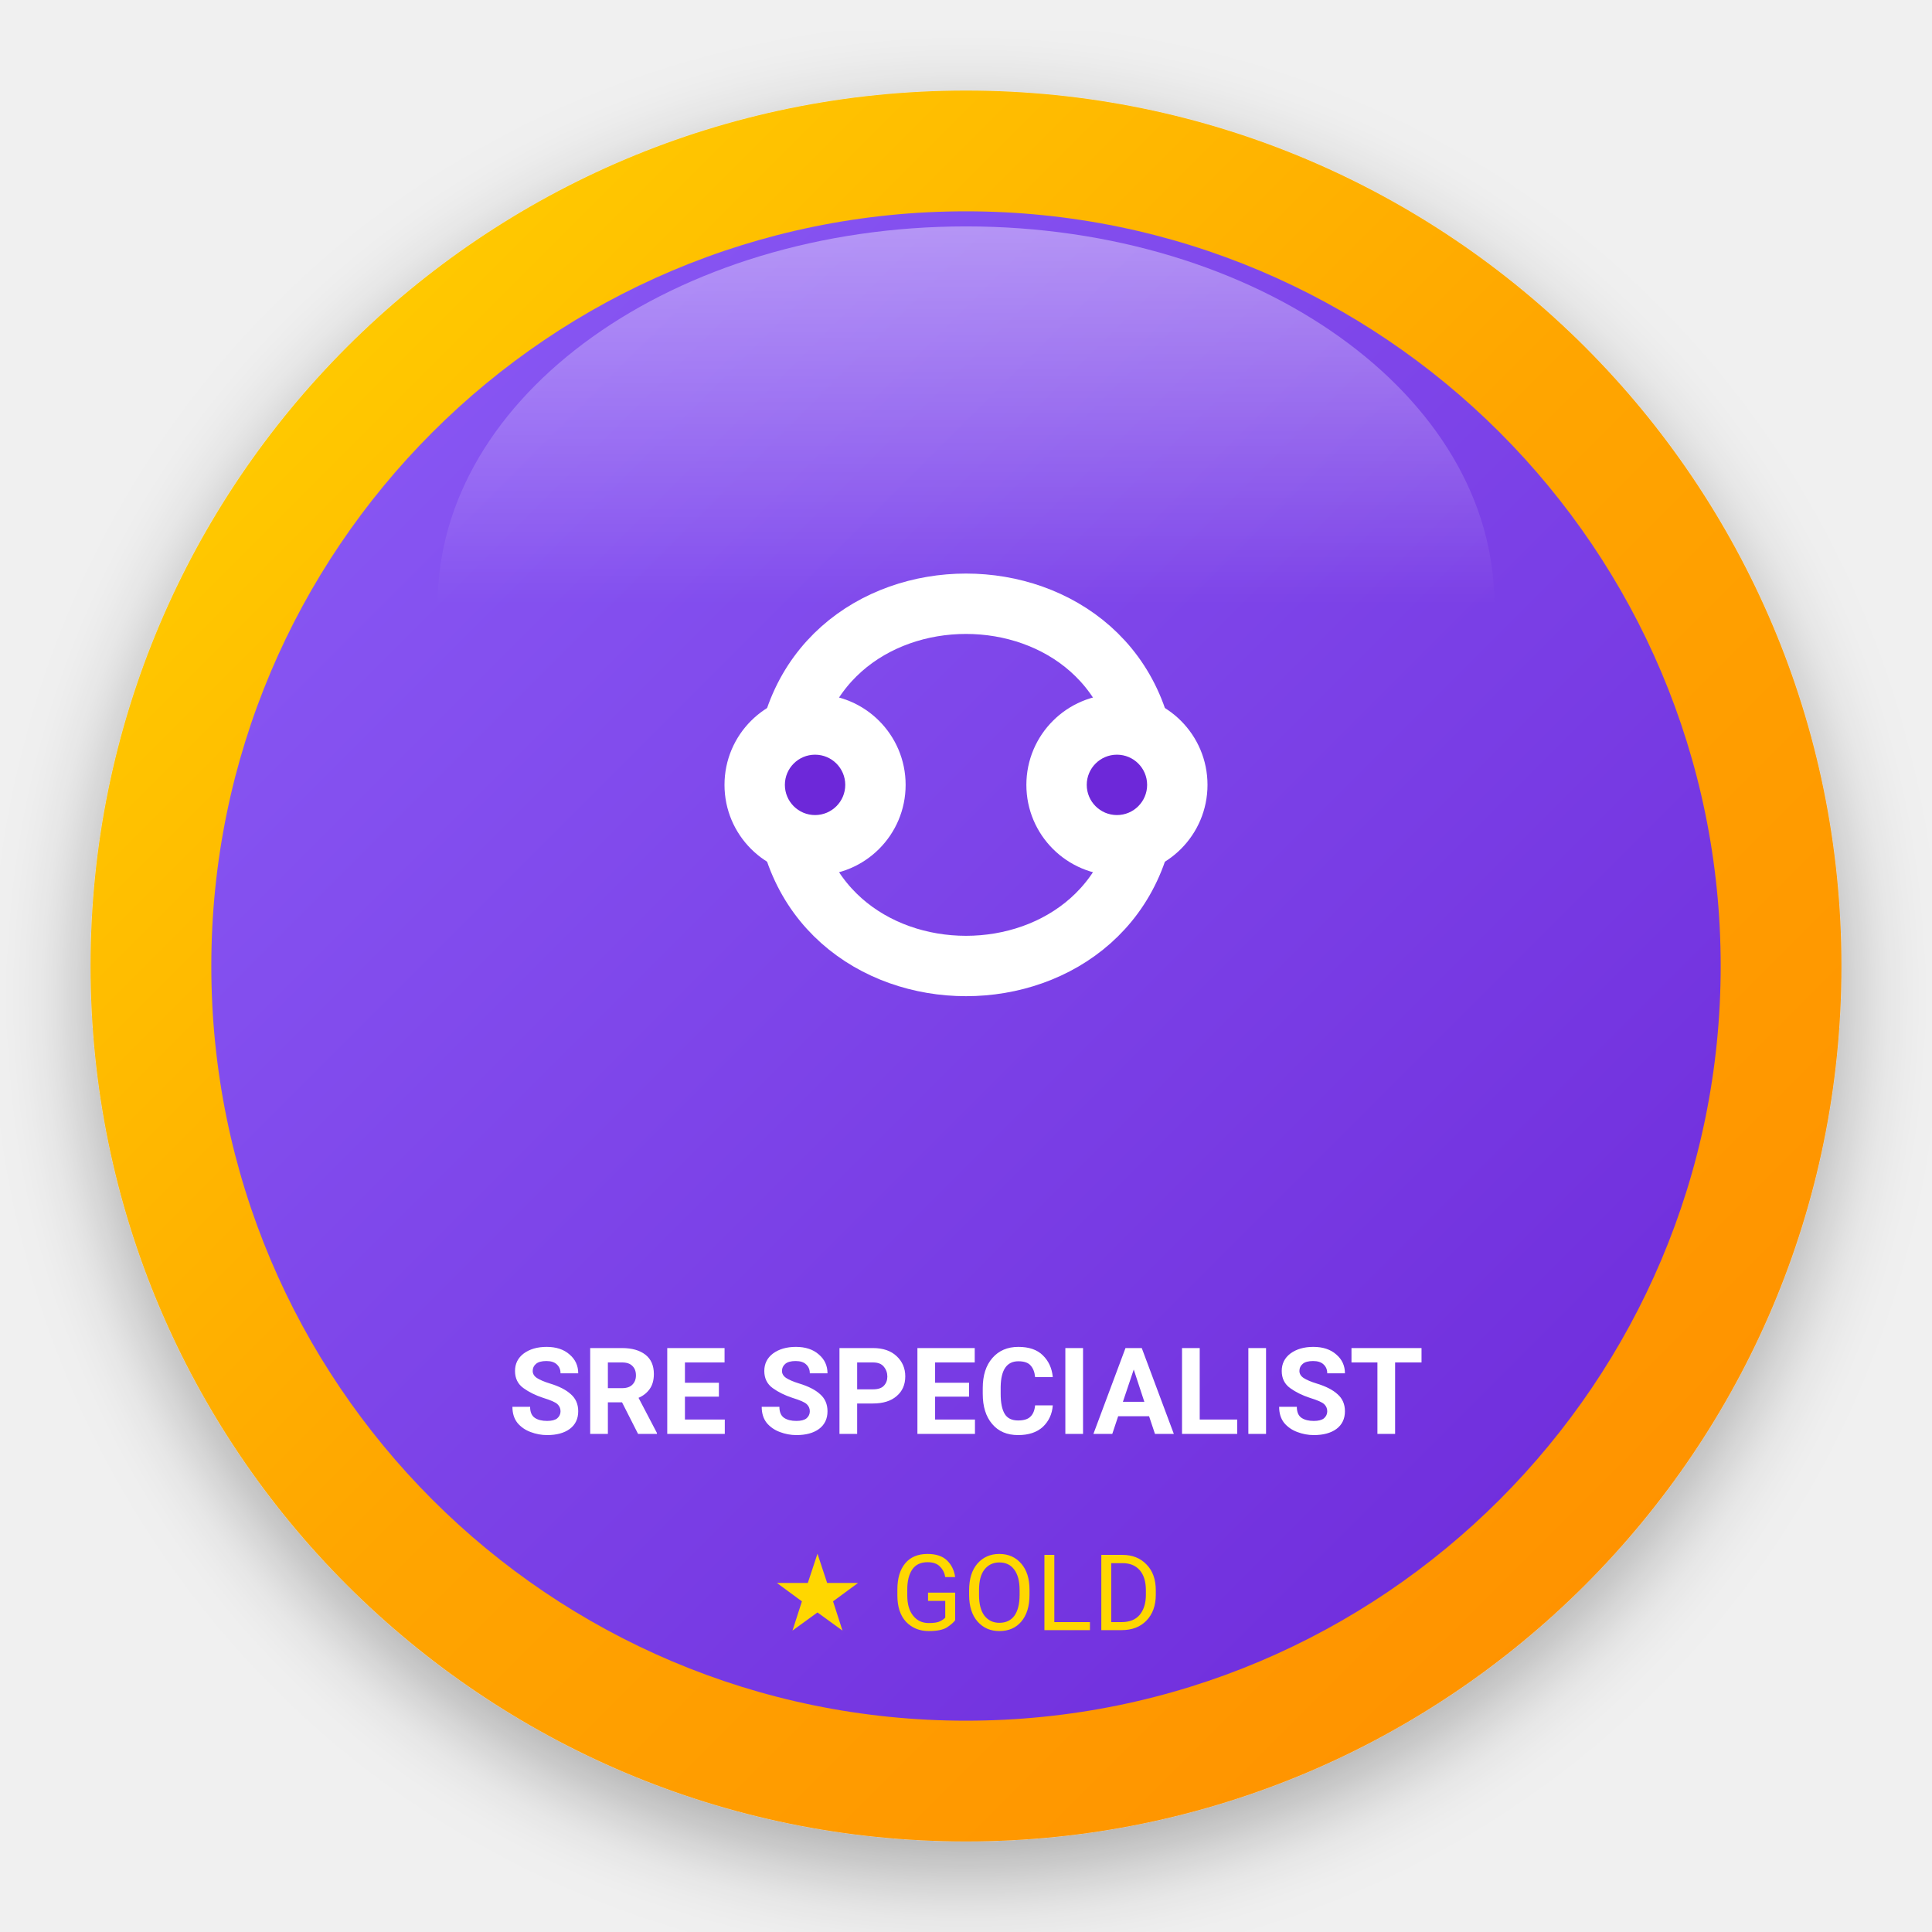
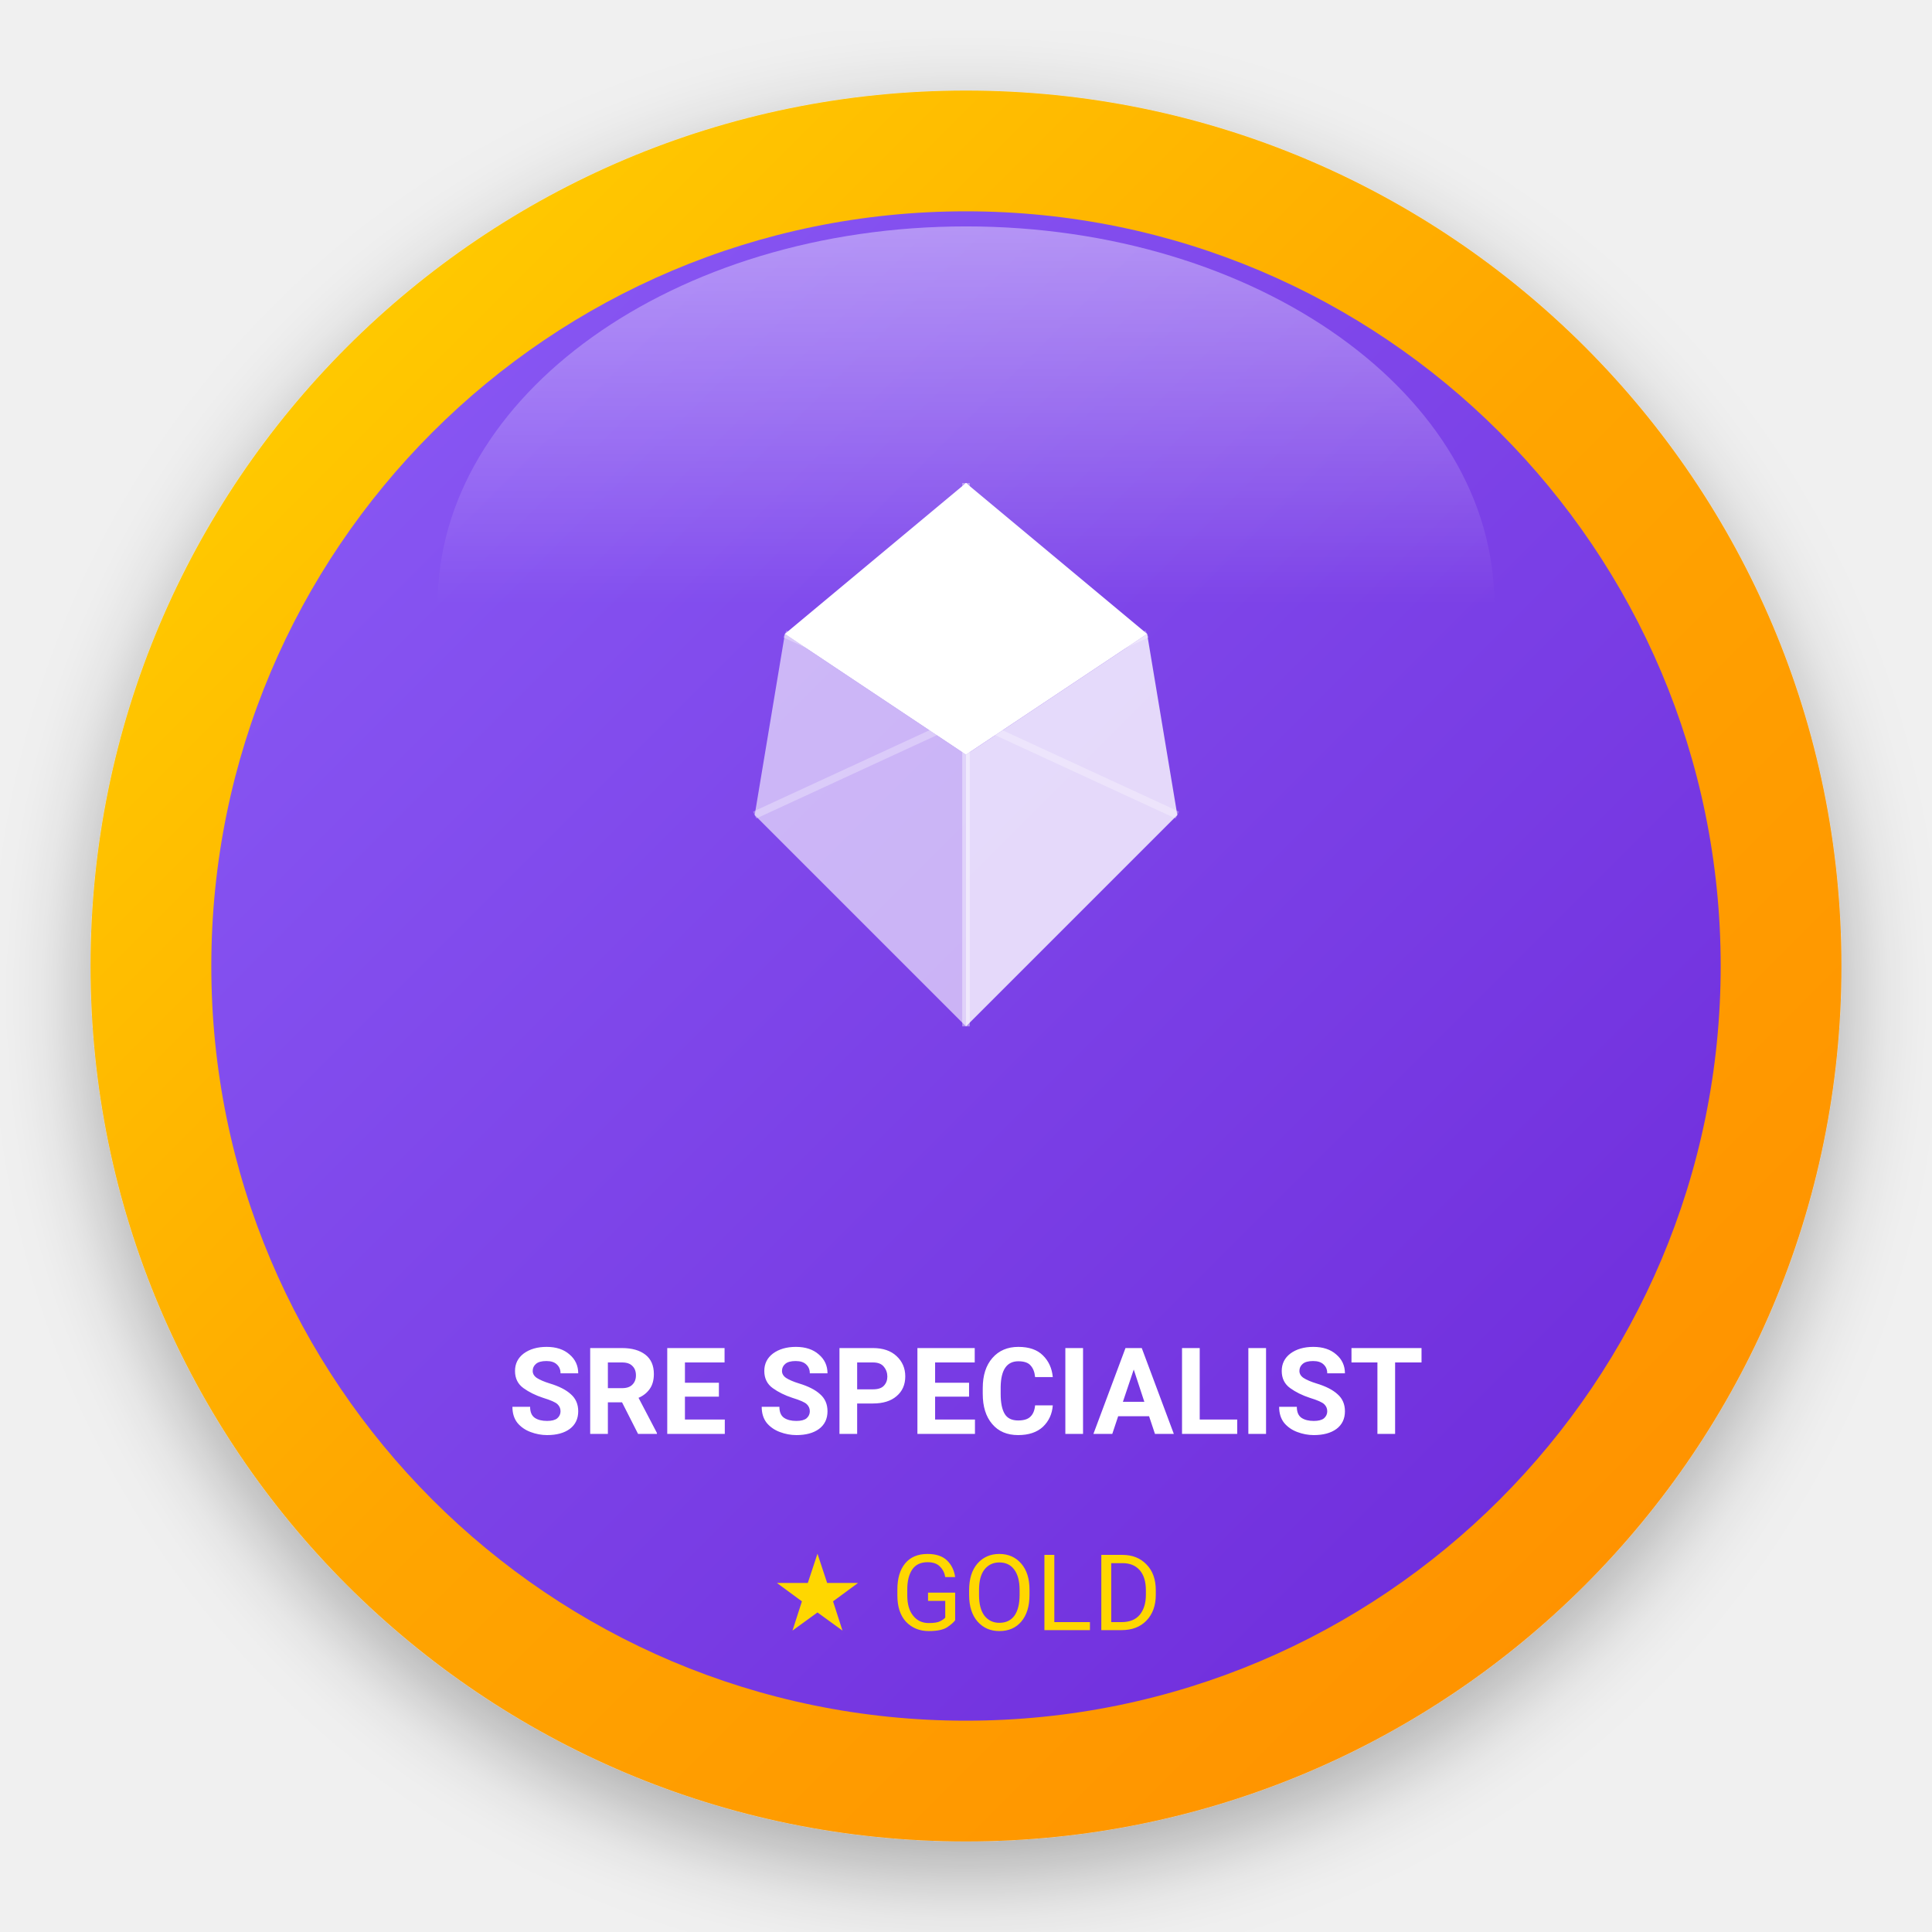
<svg xmlns="http://www.w3.org/2000/svg" width="128" height="128" viewBox="0 0 128 128">
  <defs>
    <linearGradient id="bg" x1="0%" y1="0%" x2="100%" y2="100%">
      <stop offset="0%" stop-color="#8B5CF6" />
      <stop offset="100%" stop-color="#6D28D9" />
    </linearGradient>
    <linearGradient id="gold" x1="0%" y1="0%" x2="100%" y2="100%">
      <stop offset="0%" stop-color="#FFD700" />
      <stop offset="50%" stop-color="#FFA500" />
      <stop offset="100%" stop-color="#FF8C00" />
    </linearGradient>
    <linearGradient id="shine" x1="0%" y1="0%" x2="0%" y2="100%">
      <stop offset="0%" stop-color="white" stop-opacity="0.4" />
      <stop offset="50%" stop-color="white" stop-opacity="0" />
    </linearGradient>
    <filter id="shadow" x="-20%" y="-20%" width="140%" height="140%">
      <feDropShadow dx="0" dy="2" stdDeviation="3" flood-opacity="0.3" />
    </filter>
  </defs>
  <circle cx="64" cy="64" r="58" fill="url(#gold)" filter="url(#shadow)" />
  <circle cx="64" cy="64" r="50" fill="url(#bg)" />
  <ellipse cx="64" cy="40" rx="35" ry="25" fill="url(#shine)" />
-   <g transform="translate(64, 52)" fill="white">
-     <path d="M-12,0 C-12,-8 -6,-12 0,-12 C6,-12 12,-8 12,0 C12,8 6,12 0,12 C-6,12 -12,8 -12,0" fill="none" stroke="white" stroke-width="4" />
-     <circle cx="-10" cy="0" r="6" fill="white" />
-     <circle cx="-10" cy="0" r="2" fill="#6D28D9" />
-     <circle cx="10" cy="0" r="6" fill="white" />
-     <circle cx="10" cy="0" r="2" fill="#6D28D9" />
+   <g transform="translate(64, 50)">
+     <polygon points="0,-18 12,-8 0,0 -12,-8" fill="white" />
+     <polygon points="-12,-8 0,0 0,18 -14,4" fill="white" opacity="0.6" />
+     <polygon points="12,-8 14,4 0,18 0,0" fill="white" opacity="0.8" />
+     <line x1="0" y1="-18" x2="0" y2="18" stroke="white" stroke-width="0.5" opacity="0.4" />
+     <line x1="-12" y1="-8" x2="14" y2="4" stroke="white" stroke-width="0.5" opacity="0.3" />
+     <line x1="12" y1="-8" x2="-14" y2="4" stroke="white" stroke-width="0.5" opacity="0.3" />
+     <polygon points="0,-18 4,-14 0,-10 -4,-14" fill="white" opacity="0.9" />
  </g>
  <text x="64" y="95" text-anchor="middle" font-family="'Segoe UI',Roboto,sans-serif" font-size="8" font-weight="600" fill="white">SRE SPECIALIST</text>
  <text x="64" y="108" text-anchor="middle" font-family="'Segoe UI',Roboto,sans-serif" font-size="7" fill="#FFD700">★ GOLD</text>
</svg>
